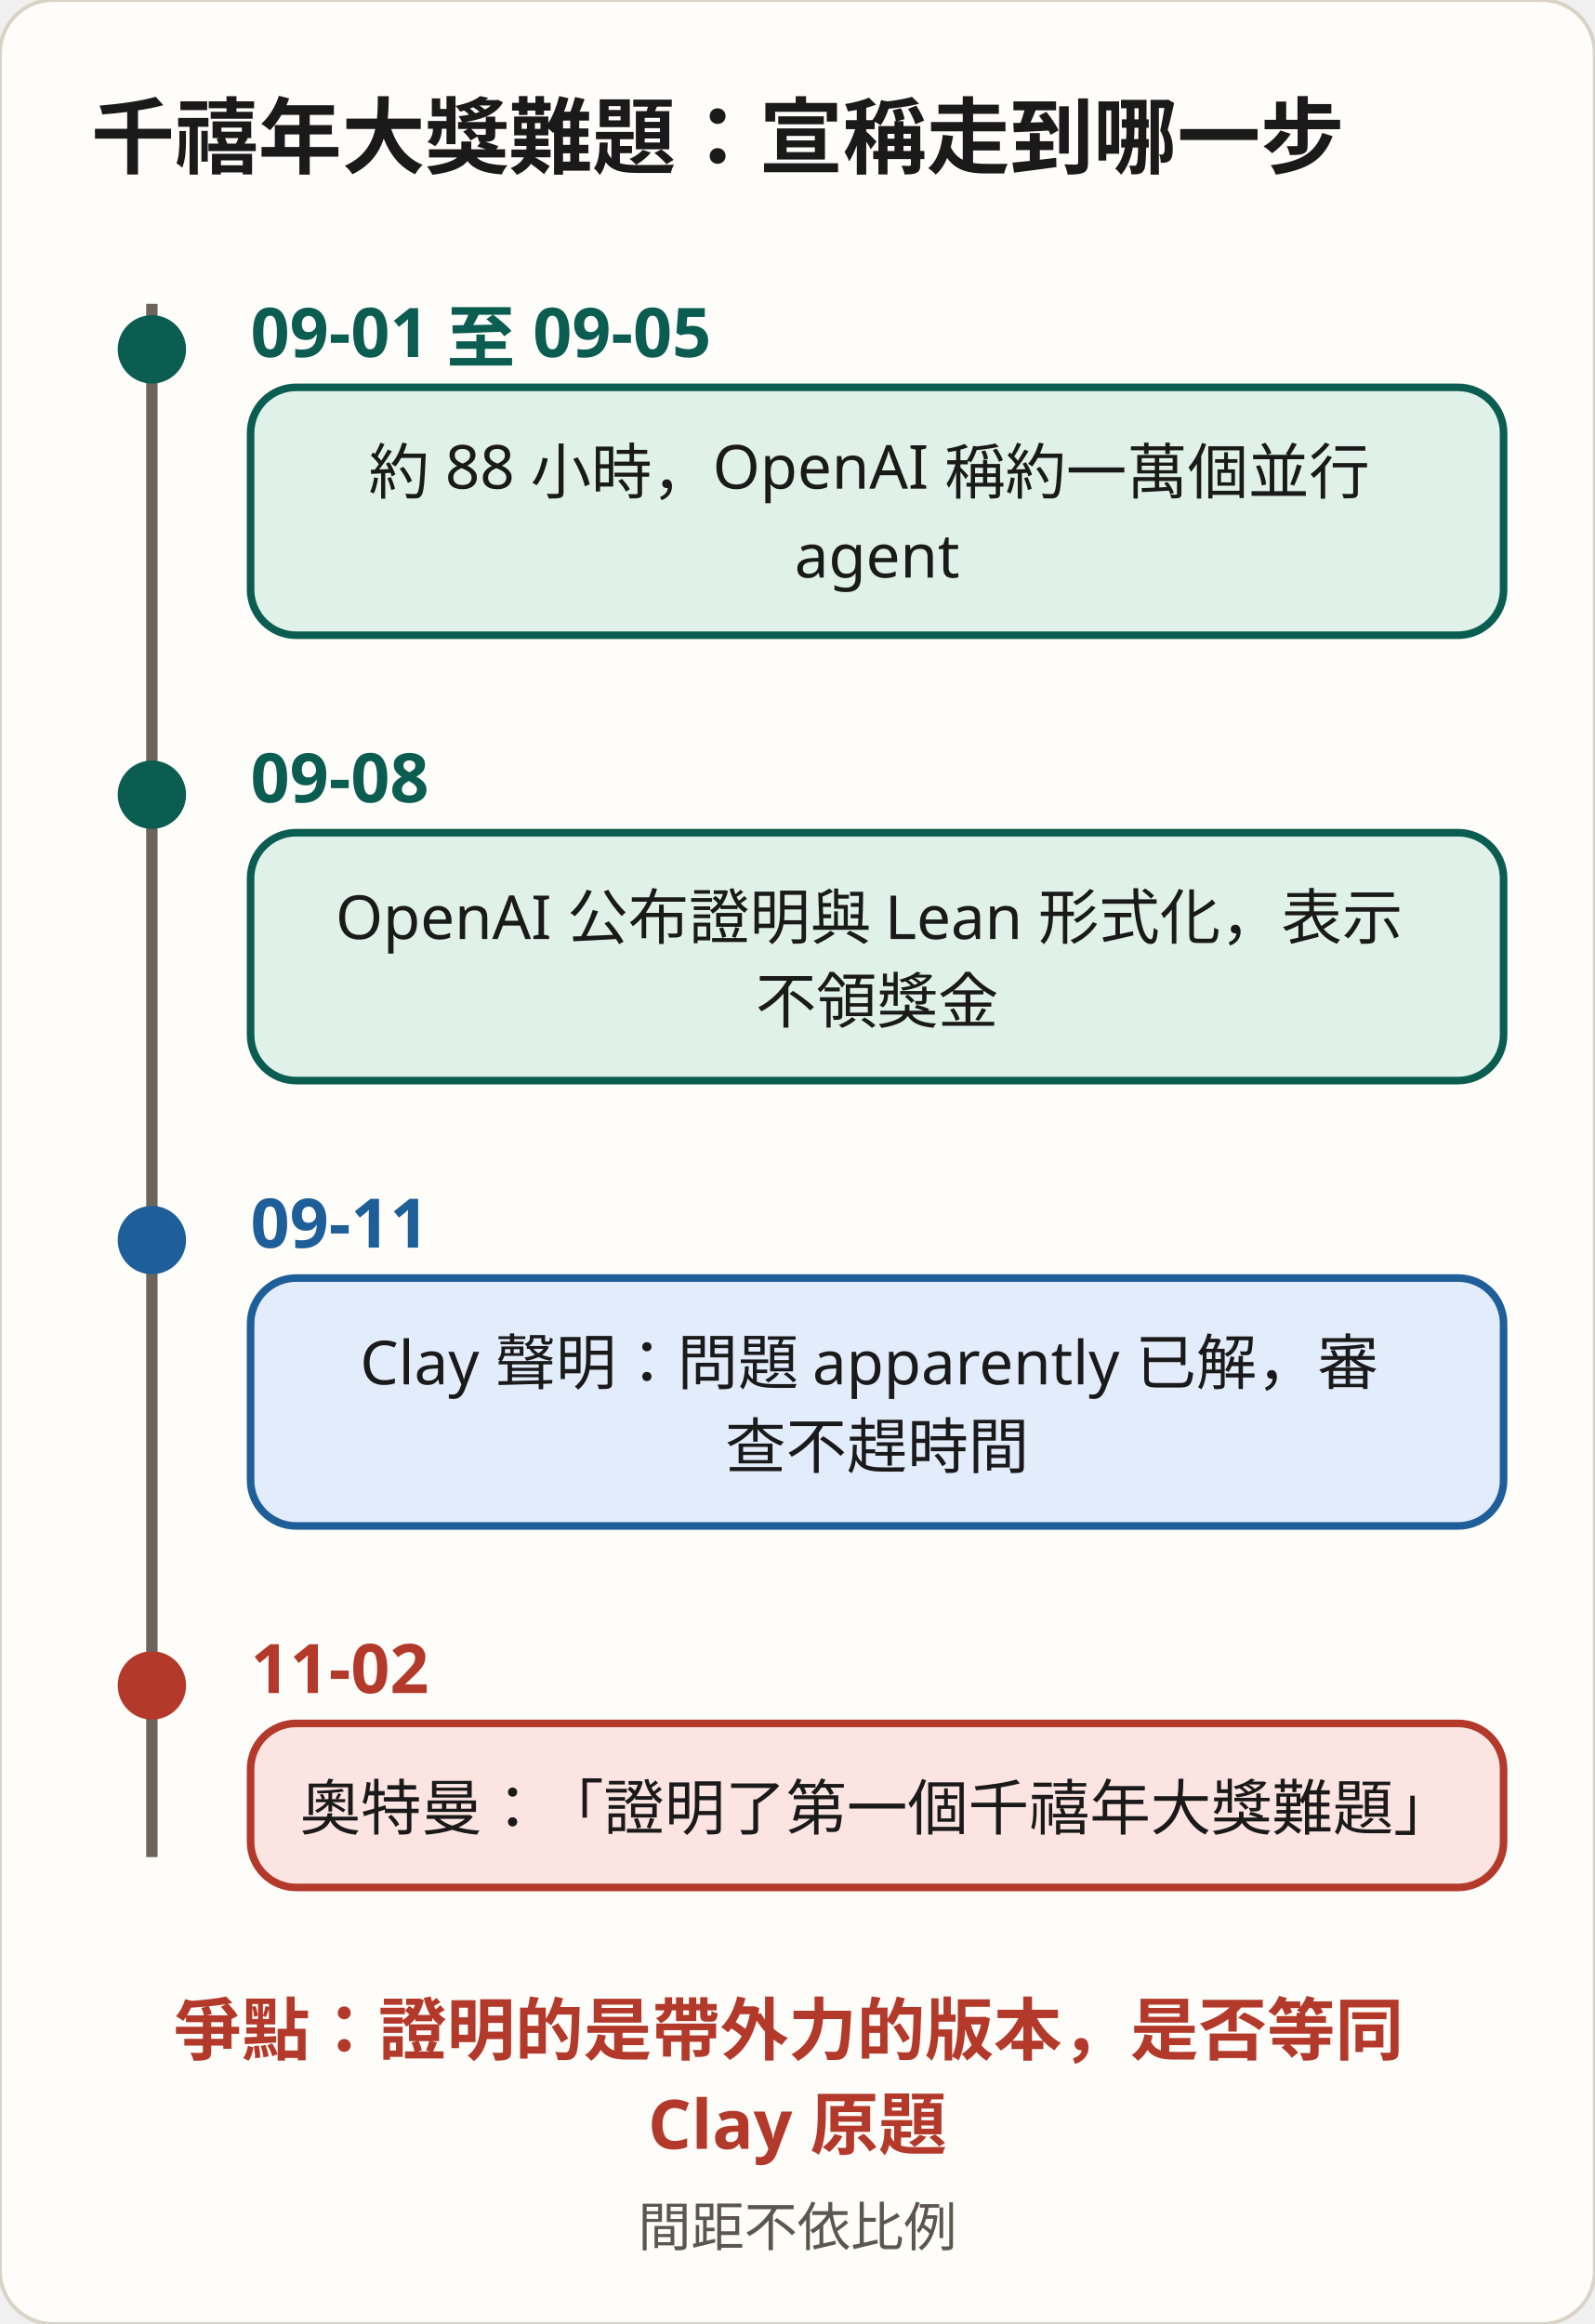
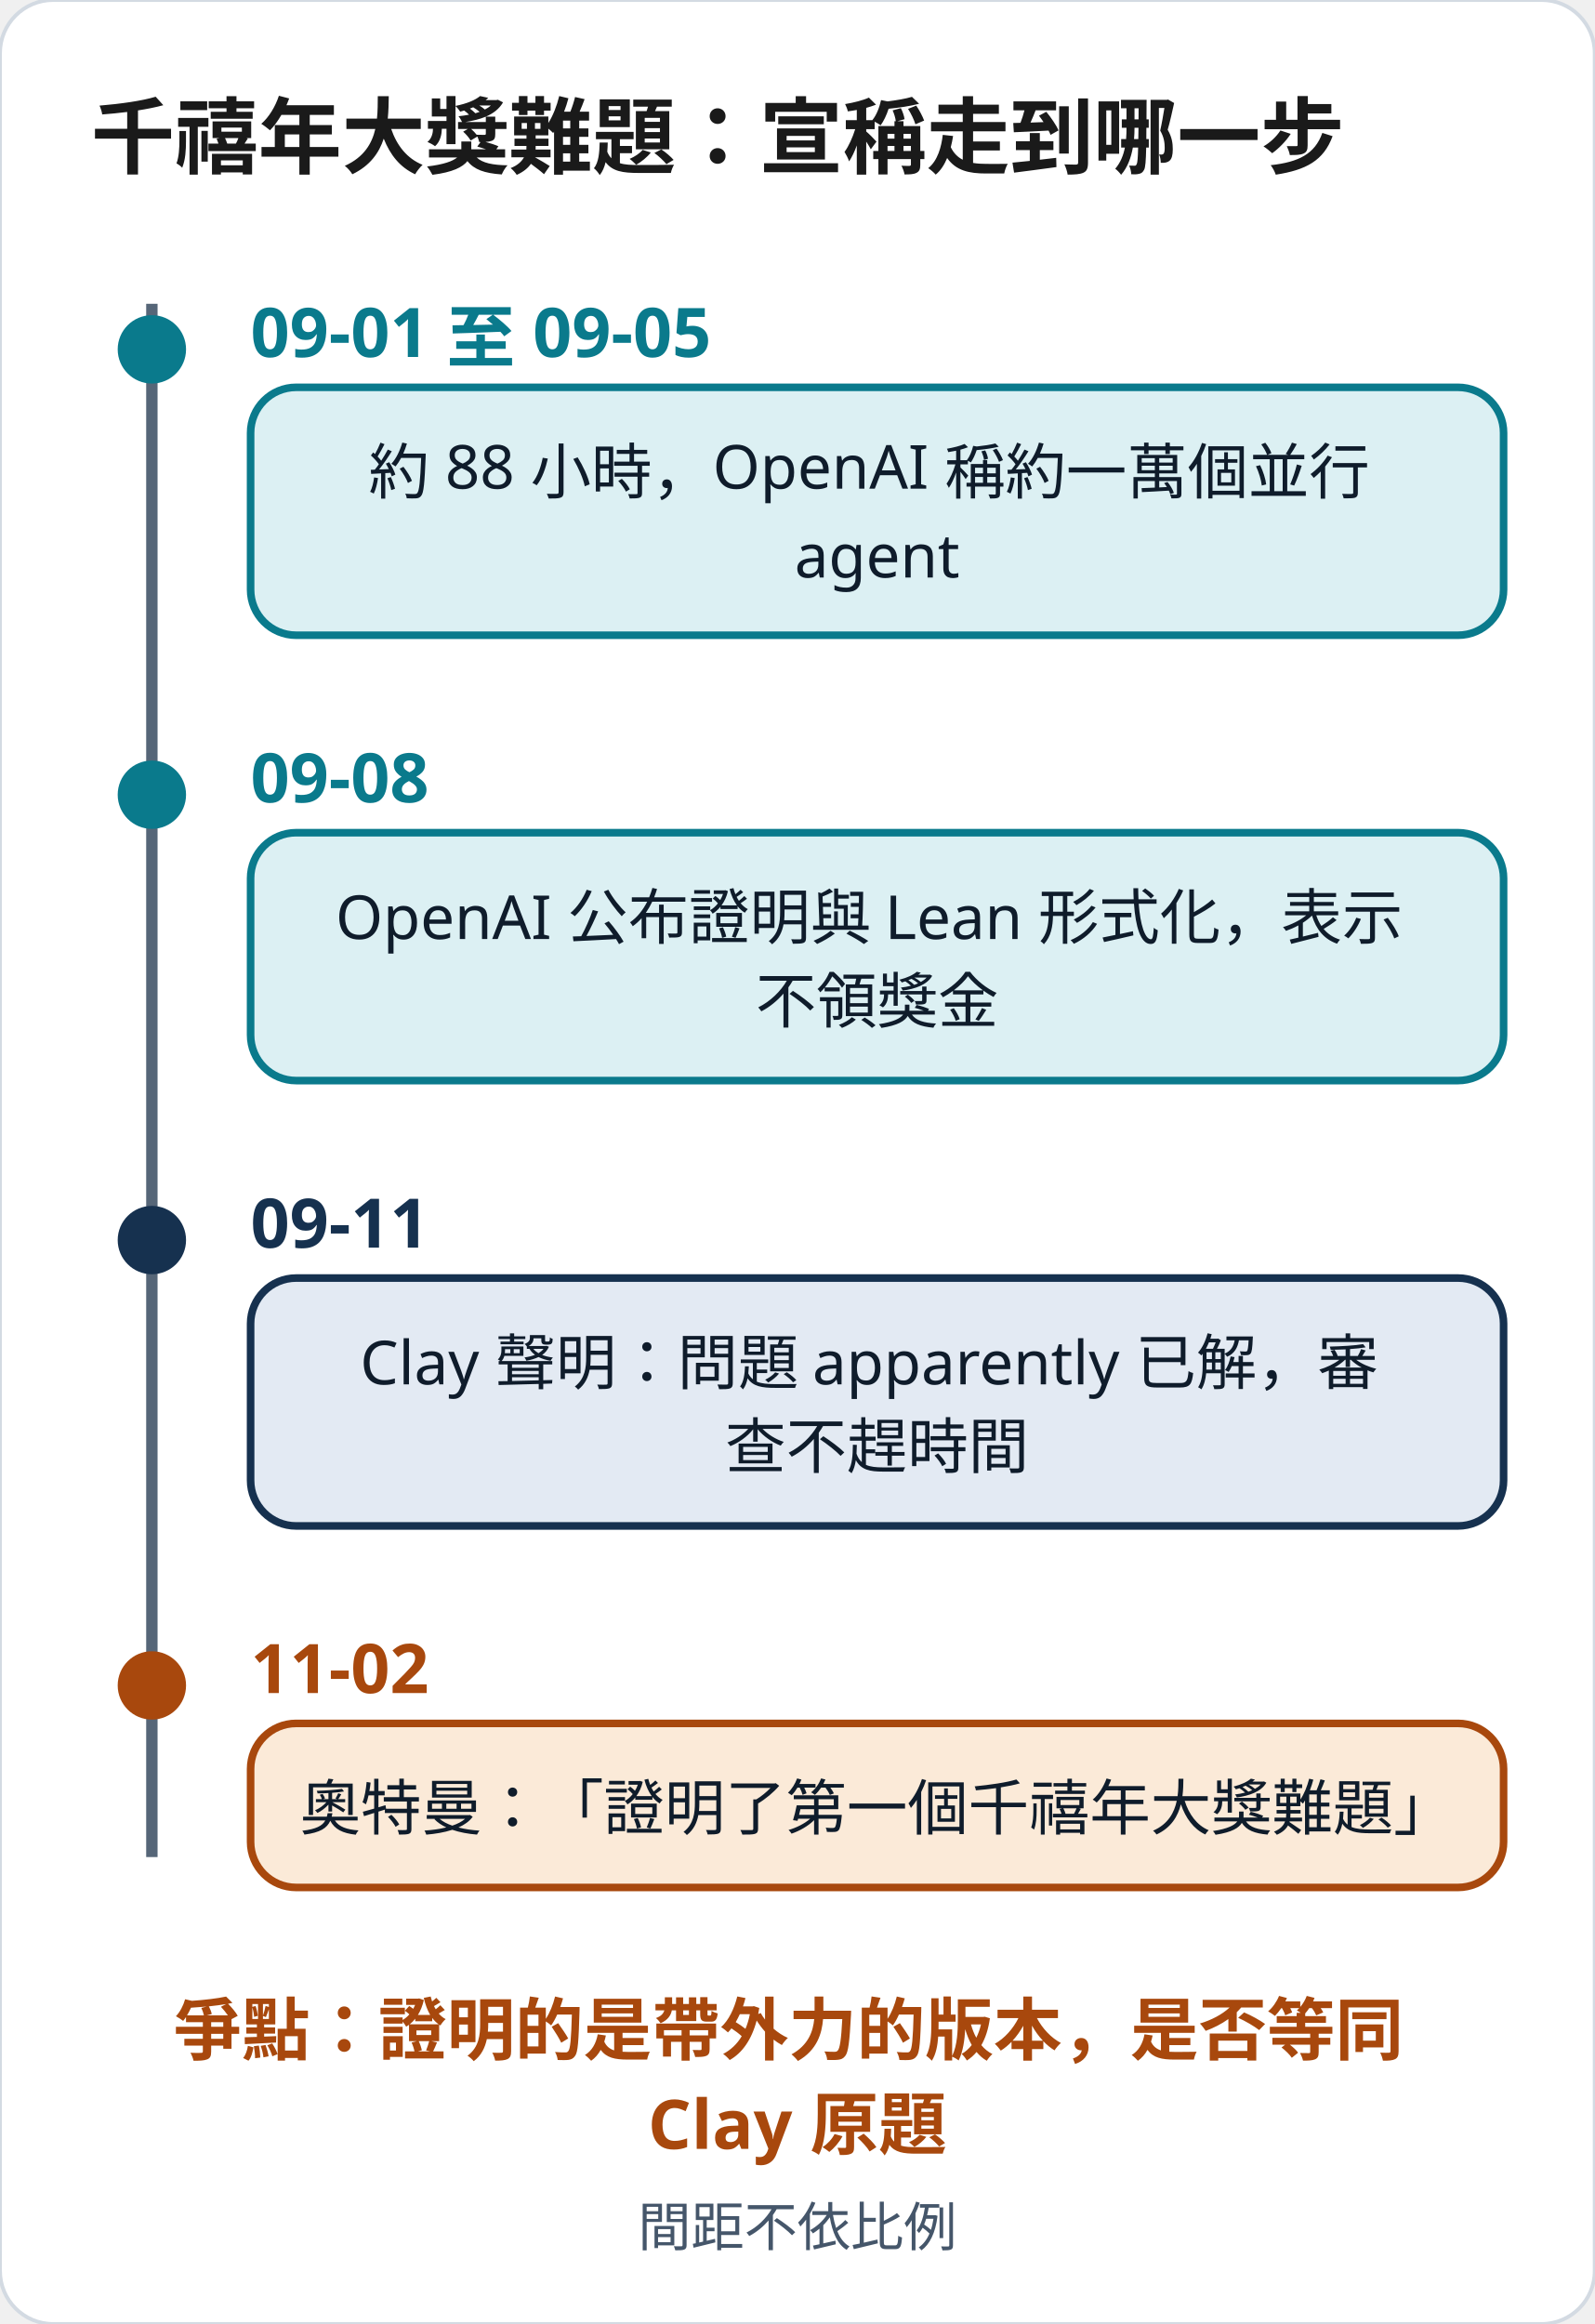
<svg xmlns="http://www.w3.org/2000/svg" viewBox="0 0 420 612" width="420" height="612" role="img" aria-labelledby="t d" font-family="&quot;PingFang TC&quot;,&quot;Noto Sans TC&quot;,&quot;Microsoft JhengHei&quot;,sans-serif">
  <defs>
    <marker id="ar" viewBox="0 0 10 10" refX="9" refY="5" markerWidth="7" markerHeight="7" orient="auto">
-       <path d="M0,0 L10,5 L0,10 z" fill="#5b5750" />
+       <path d="M0,0 L10,5 L0,10 z" fill="#45566a" />
    </marker>
  </defs>
-   <rect x="0" y="0" width="420" height="612" rx="14" fill="#fffdf9" stroke="#d9d3c7" />
+   <rect x="0" y="0" width="420" height="612" rx="14" fill="#ffffff" stroke="#d3dae2" />
  <text x="24" y="44" font-size="22" font-weight="700" fill="#1a1a1a" text-anchor="start">
    <tspan x="24" dy="0">千禧年大獎難題：宣稱走到哪一步</tspan>
  </text>
-   <text x="66" y="94" font-size="18" font-weight="700" fill="#0b5c51" text-anchor="start">
+   <text x="66" y="94" font-size="18" font-weight="700" fill="#0a7a8c" text-anchor="start">
    <tspan x="66" dy="0">09-01 至 09-05</tspan>
  </text>
-   <rect x="66" y="102" width="330" height="65.28" rx="12" fill="#dff1e8" stroke="#0b5c51" stroke-width="2" />
-   <text x="231" y="130" font-size="16" font-weight="400" fill="#1a1a1a" text-anchor="middle">
+   <rect x="66" y="102" width="330" height="65.28" rx="12" fill="#dcf0f3" stroke="#0a7a8c" stroke-width="2" />
+   <text x="231" y="130" font-size="16" font-weight="400" fill="#0f1c2b" text-anchor="middle">
    <tspan x="231" dy="0">約 88 小時，OpenAI 稱約一萬個並行 </tspan>
    <tspan x="231" dy="22.08">agent</tspan>
  </text>
-   <text x="66" y="211.28" font-size="18" font-weight="700" fill="#0b5c51" text-anchor="start">
+   <text x="66" y="211.28" font-size="18" font-weight="700" fill="#0a7a8c" text-anchor="start">
    <tspan x="66" dy="0">09-08</tspan>
  </text>
-   <rect x="66" y="219.28" width="330" height="65.28" rx="12" fill="#dff1e8" stroke="#0b5c51" stroke-width="2" />
-   <text x="231" y="247.28" font-size="16" font-weight="400" fill="#1a1a1a" text-anchor="middle">
+   <rect x="66" y="219.28" width="330" height="65.28" rx="12" fill="#dcf0f3" stroke="#0a7a8c" stroke-width="2" />
+   <text x="231" y="247.28" font-size="16" font-weight="400" fill="#0f1c2b" text-anchor="middle">
    <tspan x="231" dy="0">OpenAI 公布證明與 Lean 形式化，表示</tspan>
    <tspan x="231" dy="22.08">不領獎金</tspan>
  </text>
-   <text x="66" y="328.56" font-size="18" font-weight="700" fill="#1f5f99" text-anchor="start">
+   <text x="66" y="328.56" font-size="18" font-weight="700" fill="#16314f" text-anchor="start">
    <tspan x="66" dy="0">09-11</tspan>
  </text>
-   <rect x="66" y="336.56" width="330" height="65.28" rx="12" fill="#e3ecfb" stroke="#1f5f99" stroke-width="2" />
-   <text x="231" y="364.56" font-size="16" font-weight="400" fill="#1a1a1a" text-anchor="middle">
+   <rect x="66" y="336.56" width="330" height="65.28" rx="12" fill="#e3eaf3" stroke="#16314f" stroke-width="2" />
+   <text x="231" y="364.56" font-size="16" font-weight="400" fill="#0f1c2b" text-anchor="middle">
    <tspan x="231" dy="0">Clay 聲明：問題 apparently 已解，審</tspan>
    <tspan x="231" dy="22.08">查不趕時間</tspan>
  </text>
-   <text x="66" y="445.84" font-size="18" font-weight="700" fill="#b3392b" text-anchor="start">
+   <text x="66" y="445.84" font-size="18" font-weight="700" fill="#a8480d" text-anchor="start">
    <tspan x="66" dy="0">11-02</tspan>
  </text>
-   <rect x="66" y="453.84" width="330" height="43.2" rx="12" fill="#fbe4e1" stroke="#b3392b" stroke-width="2" />
-   <text x="231" y="481.84" font-size="16" font-weight="400" fill="#1a1a1a" text-anchor="middle">
+   <rect x="66" y="453.84" width="330" height="43.2" rx="12" fill="#fbead8" stroke="#a8480d" stroke-width="2" />
+   <text x="231" y="481.84" font-size="16" font-weight="400" fill="#0f1c2b" text-anchor="middle">
    <tspan x="231" dy="0">奧特曼：「證明了第一個千禧年大獎難題」</tspan>
  </text>
-   <line x1="40" y1="80" x2="40" y2="489.04" stroke="#6b665d" stroke-width="3" />
-   <circle cx="40" cy="92" r="9" fill="#0b5c51" />
-   <circle cx="40" cy="209.28" r="9" fill="#0b5c51" />
-   <circle cx="40" cy="326.56" r="9" fill="#1f5f99" />
-   <circle cx="40" cy="443.84" r="9" fill="#b3392b" />
-   <text x="210" y="541.04" font-size="18" font-weight="700" fill="#b3392b" text-anchor="middle">
+   <line x1="40" y1="80" x2="40" y2="489.04" stroke="#566678" stroke-width="3" />
+   <circle cx="40" cy="92" r="9" fill="#0a7a8c" />
+   <circle cx="40" cy="209.28" r="9" fill="#0a7a8c" />
+   <circle cx="40" cy="326.56" r="9" fill="#16314f" />
+   <circle cx="40" cy="443.84" r="9" fill="#a8480d" />
+   <text x="210" y="541.04" font-size="18" font-weight="700" fill="#a8480d" text-anchor="middle">
    <tspan x="210" dy="0">爭點：證明的是帶外力的版本，是否等同 </tspan>
    <tspan x="210" dy="24.84">Clay 原題</tspan>
  </text>
-   <text x="210" y="591.48" font-size="14" font-weight="400" fill="#5b5750" text-anchor="middle">
+   <text x="210" y="591.48" font-size="14" font-weight="400" fill="#45566a" text-anchor="middle">
    <tspan x="210" dy="0">間距不依比例</tspan>
  </text>
</svg>
